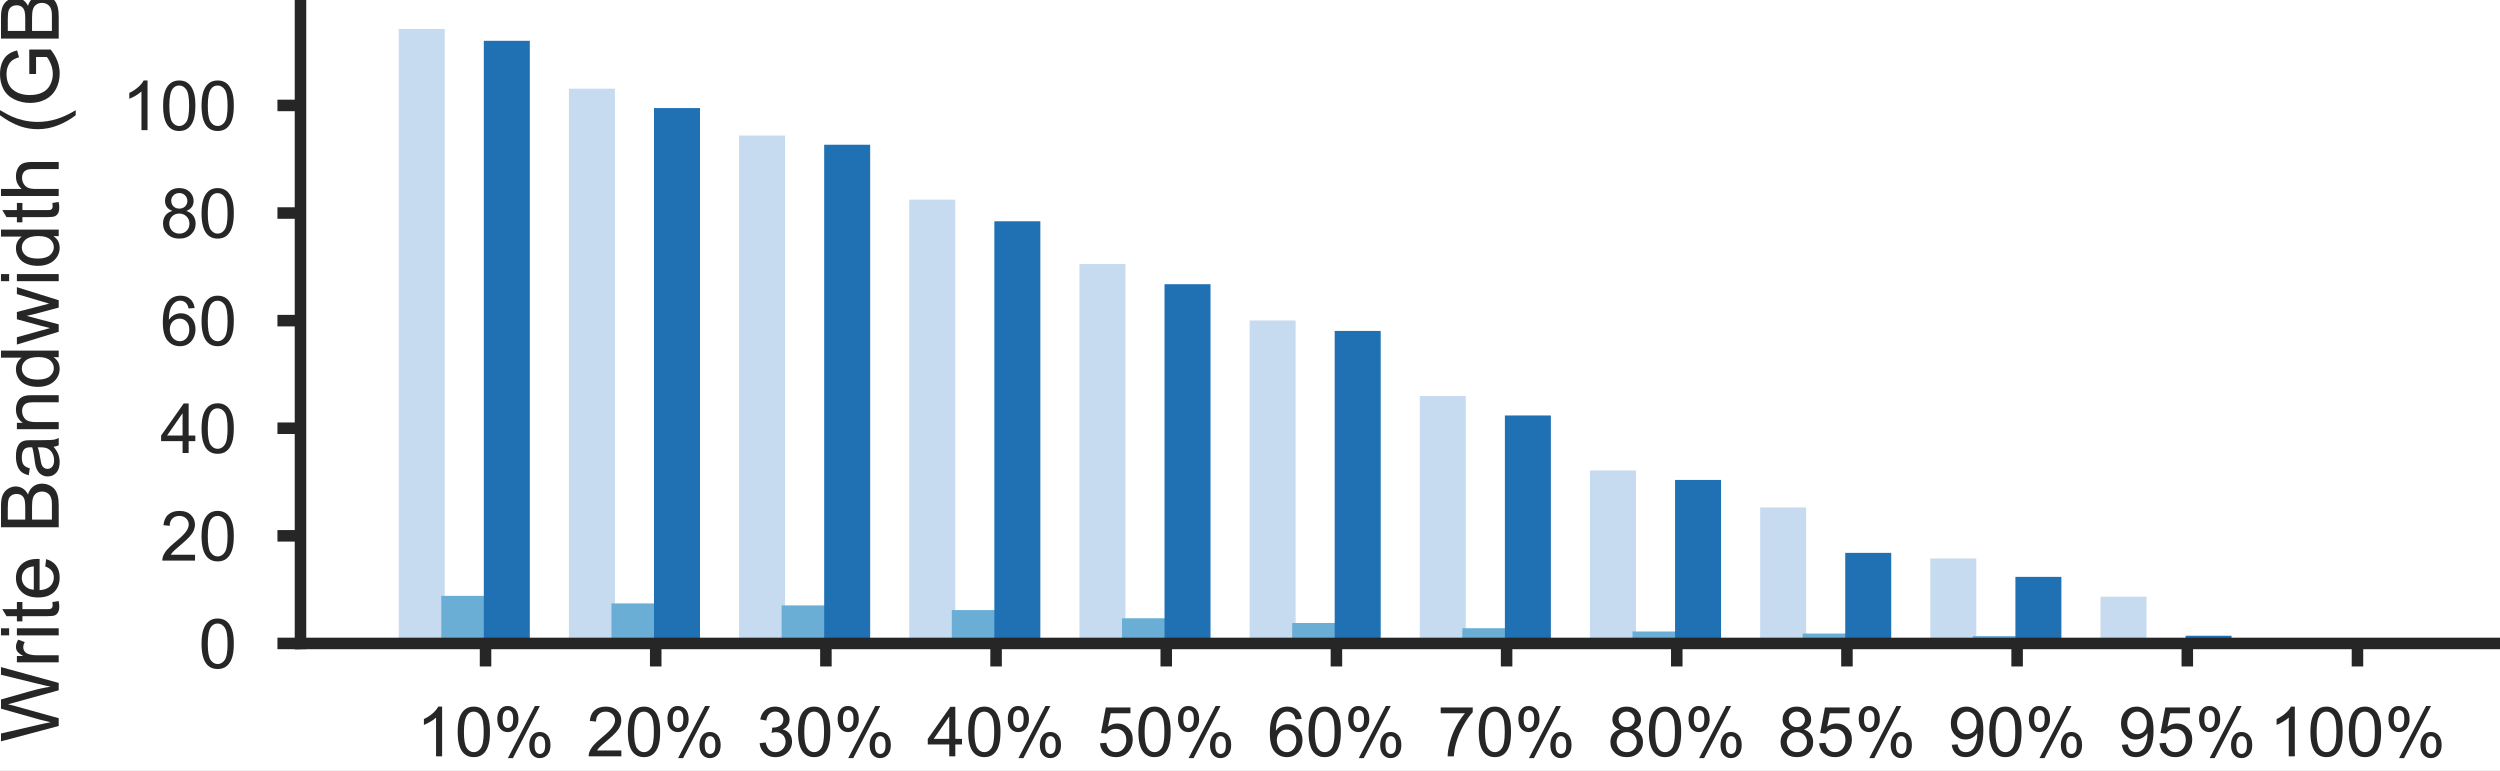
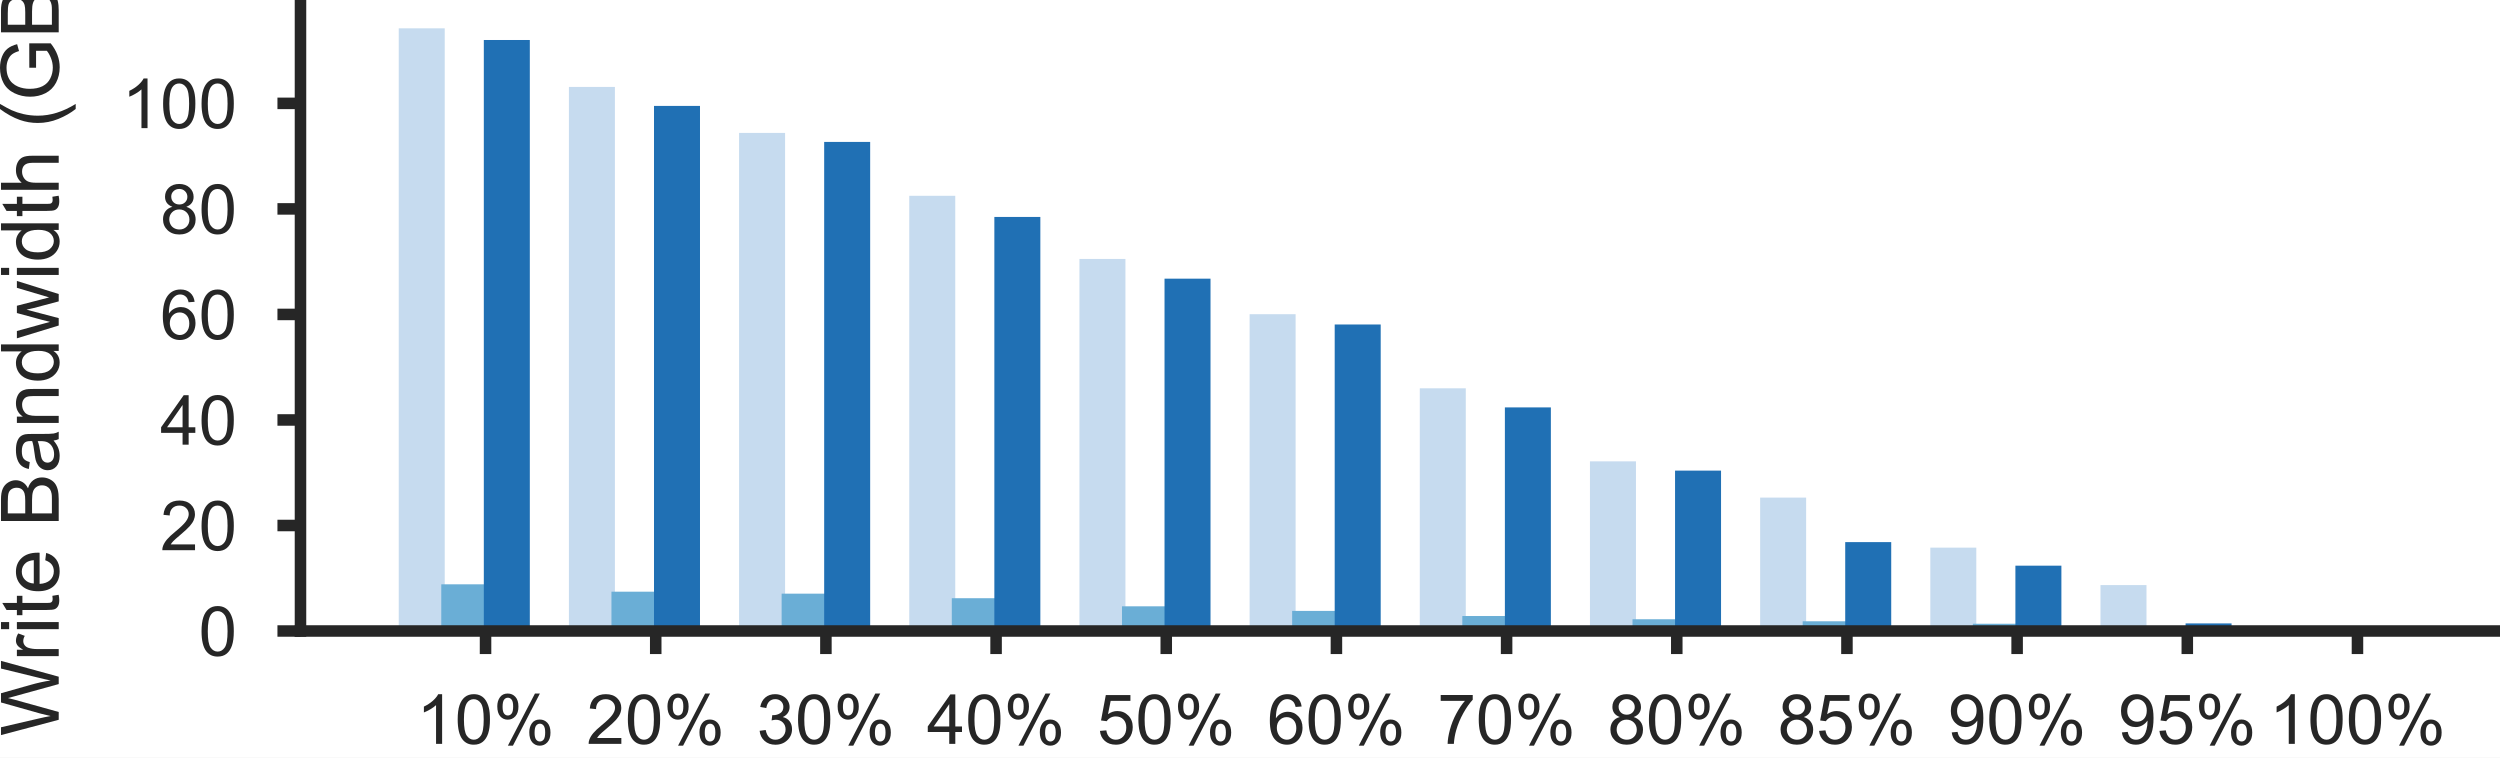
- <svg xmlns="http://www.w3.org/2000/svg" xmlns:xlink="http://www.w3.org/1999/xlink" width="216.973pt" height="66.831pt" viewBox="0 0 216.973 66.831" version="1.1">
+ <svg xmlns="http://www.w3.org/2000/svg" xmlns:xlink="http://www.w3.org/1999/xlink" width="216.973pt" height="65.751pt" viewBox="0 0 216.973 65.751" version="1.1">
  <defs>
    <style type="text/css">*{stroke-linejoin: round; stroke-linecap: butt}</style>
  </defs>
  <g id="figure_1">
    <g id="patch_1">
-       <path d="M 0 66.831  L 216.973 66.831  L 216.973 0  L 0 0  z " style="fill: #ffffff" />
+       <path d="M 0 65.751  L 216.973 65.751  L 216.973 0  L 0 0  z " style="fill: #ffffff" />
    </g>
    <g id="axes_1">
      <g id="patch_2">
-         <path d="M 26.079 55.844  L 216.973 55.844  L 216.973 -0  L 26.079 -0  z " style="fill: #ffffff" />
+         <path d="M 26.079 54.764  L 216.973 54.764  L 216.973 -0  L 26.079 -0  z " style="fill: #ffffff" />
      </g>
      <g id="matplotlib.axis_1">
        <g id="xtick_1">
          <g id="line2d_1">
            <defs>
-               <path id="md876dc2df8" d="M 0 0  L 0 2  " style="stroke: #262626" />
+               <path id="md9daa07f30" d="M 0 0  L 0 2  " style="stroke: #262626" />
            </defs>
            <g>
-               <use xlink:href="#md876dc2df8" x="42.14" y="55.844" style="fill: #262626; stroke: #262626" />
+               <use xlink:href="#md9daa07f30" x="42.14" y="54.764" style="fill: #262626; stroke: #262626" />
            </g>
          </g>
          <g id="text_1">
-             <g style="fill: #262626" transform="translate(36.13621 65.63869) scale(0.06 -0.06)">
+             <g style="fill: #262626" transform="translate(36.13621 64.55869) scale(0.06 -0.06)">
              <defs>
                <path id="ArialMT-31" d="M 2384 0  L 1822 0  L 1822 3584  Q 1619 3391 1289 3197  Q 959 3003 697 2906  L 697 3450  Q 1169 3672 1522 3987  Q 1875 4303 2022 4600  L 2384 4600  L 2384 0  z " transform="scale(0.015625)" />
                <path id="ArialMT-30" d="M 266 2259  Q 266 3072 433 3567  Q 600 4063 929 4331  Q 1259 4600 1759 4600  Q 2128 4600 2406 4451  Q 2684 4303 2865 4023  Q 3047 3744 3150 3342  Q 3253 2941 3253 2259  Q 3253 1453 3087 958  Q 2922 463 2592 192  Q 2263 -78 1759 -78  Q 1097 -78 719 397  Q 266 969 266 2259  z M 844 2259  Q 844 1131 1108 757  Q 1372 384 1759 384  Q 2147 384 2411 759  Q 2675 1134 2675 2259  Q 2675 3391 2411 3762  Q 2147 4134 1753 4134  Q 1366 4134 1134 3806  Q 844 3388 844 2259  z " transform="scale(0.015625)" />
                <path id="ArialMT-25" d="M 372 3481  Q 372 3972 619 4315  Q 866 4659 1334 4659  Q 1766 4659 2048 4351  Q 2331 4044 2331 3447  Q 2331 2866 2045 2552  Q 1759 2238 1341 2238  Q 925 2238 648 2547  Q 372 2856 372 3481  z M 1350 4272  Q 1141 4272 1002 4090  Q 863 3909 863 3425  Q 863 2984 1003 2804  Q 1144 2625 1350 2625  Q 1563 2625 1702 2806  Q 1841 2988 1841 3469  Q 1841 3913 1700 4092  Q 1559 4272 1350 4272  z M 1353 -169  L 3859 4659  L 4316 4659  L 1819 -169  L 1353 -169  z M 3334 1075  Q 3334 1569 3581 1911  Q 3828 2253 4300 2253  Q 4731 2253 5014 1945  Q 5297 1638 5297 1041  Q 5297 459 5011 145  Q 4725 -169 4303 -169  Q 3888 -169 3611 142  Q 3334 453 3334 1075  z M 4316 1866  Q 4103 1866 3964 1684  Q 3825 1503 3825 1019  Q 3825 581 3965 400  Q 4106 219 4313 219  Q 4528 219 4667 400  Q 4806 581 4806 1063  Q 4806 1506 4665 1686  Q 4525 1866 4316 1866  z " transform="scale(0.015625)" />
              </defs>
              <use xlink:href="#ArialMT-31" />
              <use xlink:href="#ArialMT-30" transform="translate(55.61523 0)" />
              <use xlink:href="#ArialMT-25" transform="translate(111.2305 0)" />
            </g>
          </g>
        </g>
        <g id="xtick_2">
          <g id="line2d_2">
            <g>
-               <use xlink:href="#md876dc2df8" x="56.91" y="55.844" style="fill: #262626; stroke: #262626" />
+               <use xlink:href="#md9daa07f30" x="56.91" y="54.764" style="fill: #262626; stroke: #262626" />
            </g>
          </g>
          <g id="text_2">
-             <g style="fill: #262626" transform="translate(50.90557 65.63869) scale(0.06 -0.06)">
+             <g style="fill: #262626" transform="translate(50.90557 64.55869) scale(0.06 -0.06)">
              <defs>
                <path id="ArialMT-32" d="M 3222 541  L 3222 0  L 194 0  Q 188 203 259 391  Q 375 700 629 1000  Q 884 1300 1366 1694  Q 2113 2306 2375 2664  Q 2638 3022 2638 3341  Q 2638 3675 2398 3904  Q 2159 4134 1775 4134  Q 1369 4134 1125 3890  Q 881 3647 878 3216  L 300 3275  Q 359 3922 746 4261  Q 1134 4600 1788 4600  Q 2447 4600 2831 4234  Q 3216 3869 3216 3328  Q 3216 3053 3103 2787  Q 2991 2522 2730 2228  Q 2469 1934 1863 1422  Q 1356 997 1212 845  Q 1069 694 975 541  L 3222 541  z " transform="scale(0.015625)" />
              </defs>
              <use xlink:href="#ArialMT-32" />
              <use xlink:href="#ArialMT-30" transform="translate(55.61523 0)" />
              <use xlink:href="#ArialMT-25" transform="translate(111.2305 0)" />
            </g>
          </g>
        </g>
        <g id="xtick_3">
          <g id="line2d_3">
            <g>
-               <use xlink:href="#md876dc2df8" x="71.679" y="55.844" style="fill: #262626; stroke: #262626" />
+               <use xlink:href="#md9daa07f30" x="71.679" y="54.764" style="fill: #262626; stroke: #262626" />
            </g>
          </g>
          <g id="text_3">
-             <g style="fill: #262626" transform="translate(65.67494 65.63869) scale(0.06 -0.06)">
+             <g style="fill: #262626" transform="translate(65.67494 64.55869) scale(0.06 -0.06)">
              <defs>
                <path id="ArialMT-33" d="M 269 1209  L 831 1284  Q 928 806 1161 595  Q 1394 384 1728 384  Q 2125 384 2398 659  Q 2672 934 2672 1341  Q 2672 1728 2419 1979  Q 2166 2231 1775 2231  Q 1616 2231 1378 2169  L 1441 2663  Q 1497 2656 1531 2656  Q 1891 2656 2178 2843  Q 2466 3031 2466 3422  Q 2466 3731 2256 3934  Q 2047 4138 1716 4138  Q 1388 4138 1169 3931  Q 950 3725 888 3313  L 325 3413  Q 428 3978 793 4289  Q 1159 4600 1703 4600  Q 2078 4600 2393 4439  Q 2709 4278 2876 4000  Q 3044 3722 3044 3409  Q 3044 3113 2884 2869  Q 2725 2625 2413 2481  Q 2819 2388 3044 2092  Q 3269 1797 3269 1353  Q 3269 753 2831 336  Q 2394 -81 1725 -81  Q 1122 -81 723 278  Q 325 638 269 1209  z " transform="scale(0.015625)" />
              </defs>
              <use xlink:href="#ArialMT-33" />
              <use xlink:href="#ArialMT-30" transform="translate(55.61523 0)" />
              <use xlink:href="#ArialMT-25" transform="translate(111.2305 0)" />
            </g>
          </g>
        </g>
        <g id="xtick_4">
          <g id="line2d_4">
            <g>
-               <use xlink:href="#md876dc2df8" x="86.449" y="55.844" style="fill: #262626; stroke: #262626" />
+               <use xlink:href="#md9daa07f30" x="86.449" y="54.764" style="fill: #262626; stroke: #262626" />
            </g>
          </g>
          <g id="text_4">
-             <g style="fill: #262626" transform="translate(80.4443 65.63869) scale(0.06 -0.06)">
+             <g style="fill: #262626" transform="translate(80.4443 64.55869) scale(0.06 -0.06)">
              <defs>
                <path id="ArialMT-34" d="M 2069 0  L 2069 1097  L 81 1097  L 81 1613  L 2172 4581  L 2631 4581  L 2631 1613  L 3250 1613  L 3250 1097  L 2631 1097  L 2631 0  L 2069 0  z M 2069 1613  L 2069 3678  L 634 1613  L 2069 1613  z " transform="scale(0.015625)" />
              </defs>
              <use xlink:href="#ArialMT-34" />
              <use xlink:href="#ArialMT-30" transform="translate(55.61523 0)" />
              <use xlink:href="#ArialMT-25" transform="translate(111.2305 0)" />
            </g>
          </g>
        </g>
        <g id="xtick_5">
          <g id="line2d_5">
            <g>
-               <use xlink:href="#md876dc2df8" x="101.218" y="55.844" style="fill: #262626; stroke: #262626" />
+               <use xlink:href="#md9daa07f30" x="101.218" y="54.764" style="fill: #262626; stroke: #262626" />
            </g>
          </g>
          <g id="text_5">
-             <g style="fill: #262626" transform="translate(95.21366 65.63869) scale(0.06 -0.06)">
+             <g style="fill: #262626" transform="translate(95.21366 64.55869) scale(0.06 -0.06)">
              <defs>
                <path id="ArialMT-35" d="M 266 1200  L 856 1250  Q 922 819 1161 601  Q 1400 384 1738 384  Q 2144 384 2425 690  Q 2706 997 2706 1503  Q 2706 1984 2436 2262  Q 2166 2541 1728 2541  Q 1456 2541 1237 2417  Q 1019 2294 894 2097  L 366 2166  L 809 4519  L 3088 4519  L 3088 3981  L 1259 3981  L 1013 2750  Q 1425 3038 1878 3038  Q 2478 3038 2890 2622  Q 3303 2206 3303 1553  Q 3303 931 2941 478  Q 2500 -78 1738 -78  Q 1113 -78 717 272  Q 322 622 266 1200  z " transform="scale(0.015625)" />
              </defs>
              <use xlink:href="#ArialMT-35" />
              <use xlink:href="#ArialMT-30" transform="translate(55.61523 0)" />
              <use xlink:href="#ArialMT-25" transform="translate(111.2305 0)" />
            </g>
          </g>
        </g>
        <g id="xtick_6">
          <g id="line2d_6">
            <g>
-               <use xlink:href="#md876dc2df8" x="115.987" y="55.844" style="fill: #262626; stroke: #262626" />
+               <use xlink:href="#md9daa07f30" x="115.987" y="54.764" style="fill: #262626; stroke: #262626" />
            </g>
          </g>
          <g id="text_6">
-             <g style="fill: #262626" transform="translate(109.983 65.63869) scale(0.06 -0.06)">
+             <g style="fill: #262626" transform="translate(109.983 64.55869) scale(0.06 -0.06)">
              <defs>
                <path id="ArialMT-36" d="M 3184 3459  L 2625 3416  Q 2550 3747 2413 3897  Q 2184 4138 1850 4138  Q 1581 4138 1378 3988  Q 1113 3794 959 3422  Q 806 3050 800 2363  Q 1003 2672 1297 2822  Q 1591 2972 1913 2972  Q 2475 2972 2870 2558  Q 3266 2144 3266 1488  Q 3266 1056 3080 686  Q 2894 316 2569 119  Q 2244 -78 1831 -78  Q 1128 -78 684 439  Q 241 956 241 2144  Q 241 3472 731 4075  Q 1159 4600 1884 4600  Q 2425 4600 2770 4297  Q 3116 3994 3184 3459  z M 888 1484  Q 888 1194 1011 928  Q 1134 663 1356 523  Q 1578 384 1822 384  Q 2178 384 2434 671  Q 2691 959 2691 1453  Q 2691 1928 2437 2201  Q 2184 2475 1800 2475  Q 1419 2475 1153 2201  Q 888 1928 888 1484  z " transform="scale(0.015625)" />
              </defs>
              <use xlink:href="#ArialMT-36" />
              <use xlink:href="#ArialMT-30" transform="translate(55.61523 0)" />
              <use xlink:href="#ArialMT-25" transform="translate(111.2305 0)" />
            </g>
          </g>
        </g>
        <g id="xtick_7">
          <g id="line2d_7">
            <g>
-               <use xlink:href="#md876dc2df8" x="130.757" y="55.844" style="fill: #262626; stroke: #262626" />
+               <use xlink:href="#md9daa07f30" x="130.757" y="54.764" style="fill: #262626; stroke: #262626" />
            </g>
          </g>
          <g id="text_7">
-             <g style="fill: #262626" transform="translate(124.7524 65.63869) scale(0.06 -0.06)">
+             <g style="fill: #262626" transform="translate(124.7524 64.55869) scale(0.06 -0.06)">
              <defs>
                <path id="ArialMT-37" d="M 303 3981  L 303 4522  L 3269 4522  L 3269 4084  Q 2831 3619 2401 2847  Q 1972 2075 1738 1259  Q 1569 684 1522 0  L 944 0  Q 953 541 1156 1306  Q 1359 2072 1739 2783  Q 2119 3494 2547 3981  L 303 3981  z " transform="scale(0.015625)" />
              </defs>
              <use xlink:href="#ArialMT-37" />
              <use xlink:href="#ArialMT-30" transform="translate(55.61523 0)" />
              <use xlink:href="#ArialMT-25" transform="translate(111.2305 0)" />
            </g>
          </g>
        </g>
        <g id="xtick_8">
          <g id="line2d_8">
            <g>
-               <use xlink:href="#md876dc2df8" x="145.526" y="55.844" style="fill: #262626; stroke: #262626" />
+               <use xlink:href="#md9daa07f30" x="145.526" y="54.764" style="fill: #262626; stroke: #262626" />
            </g>
          </g>
          <g id="text_8">
-             <g style="fill: #262626" transform="translate(139.5217 65.63869) scale(0.06 -0.06)">
+             <g style="fill: #262626" transform="translate(139.5217 64.55869) scale(0.06 -0.06)">
              <defs>
                <path id="ArialMT-38" d="M 1131 2484  Q 781 2613 612 2850  Q 444 3088 444 3419  Q 444 3919 803 4259  Q 1163 4600 1759 4600  Q 2359 4600 2725 4251  Q 3091 3903 3091 3403  Q 3091 3084 2923 2848  Q 2756 2613 2416 2484  Q 2838 2347 3058 2040  Q 3278 1734 3278 1309  Q 3278 722 2862 322  Q 2447 -78 1769 -78  Q 1091 -78 675 323  Q 259 725 259 1325  Q 259 1772 486 2073  Q 713 2375 1131 2484  z M 1019 3438  Q 1019 3113 1228 2906  Q 1438 2700 1772 2700  Q 2097 2700 2305 2904  Q 2513 3109 2513 3406  Q 2513 3716 2298 3927  Q 2084 4138 1766 4138  Q 1444 4138 1231 3931  Q 1019 3725 1019 3438  z M 838 1322  Q 838 1081 952 856  Q 1066 631 1291 507  Q 1516 384 1775 384  Q 2178 384 2440 643  Q 2703 903 2703 1303  Q 2703 1709 2433 1975  Q 2163 2241 1756 2241  Q 1359 2241 1098 1978  Q 838 1716 838 1322  z " transform="scale(0.015625)" />
              </defs>
              <use xlink:href="#ArialMT-38" />
              <use xlink:href="#ArialMT-30" transform="translate(55.61523 0)" />
              <use xlink:href="#ArialMT-25" transform="translate(111.2305 0)" />
            </g>
          </g>
        </g>
        <g id="xtick_9">
          <g id="line2d_9">
            <g>
-               <use xlink:href="#md876dc2df8" x="160.295" y="55.844" style="fill: #262626; stroke: #262626" />
+               <use xlink:href="#md9daa07f30" x="160.295" y="54.764" style="fill: #262626; stroke: #262626" />
            </g>
          </g>
          <g id="text_9">
-             <g style="fill: #262626" transform="translate(154.2911 65.63869) scale(0.06 -0.06)">
+             <g style="fill: #262626" transform="translate(154.2911 64.55869) scale(0.06 -0.06)">
              <use xlink:href="#ArialMT-38" />
              <use xlink:href="#ArialMT-35" transform="translate(55.61523 0)" />
              <use xlink:href="#ArialMT-25" transform="translate(111.2305 0)" />
            </g>
          </g>
        </g>
        <g id="xtick_10">
          <g id="line2d_10">
            <g>
-               <use xlink:href="#md876dc2df8" x="175.065" y="55.844" style="fill: #262626; stroke: #262626" />
+               <use xlink:href="#md9daa07f30" x="175.065" y="54.764" style="fill: #262626; stroke: #262626" />
            </g>
          </g>
          <g id="text_10">
-             <g style="fill: #262626" transform="translate(169.0605 65.63869) scale(0.06 -0.06)">
+             <g style="fill: #262626" transform="translate(169.0605 64.55869) scale(0.06 -0.06)">
              <defs>
                <path id="ArialMT-39" d="M 350 1059  L 891 1109  Q 959 728 1153 556  Q 1347 384 1650 384  Q 1909 384 2104 503  Q 2300 622 2425 820  Q 2550 1019 2634 1356  Q 2719 1694 2719 2044  Q 2719 2081 2716 2156  Q 2547 1888 2255 1720  Q 1963 1553 1622 1553  Q 1053 1553 659 1965  Q 266 2378 266 3053  Q 266 3750 677 4175  Q 1088 4600 1706 4600  Q 2153 4600 2523 4359  Q 2894 4119 3086 3673  Q 3278 3228 3278 2384  Q 3278 1506 3087 986  Q 2897 466 2520 194  Q 2144 -78 1638 -78  Q 1100 -78 759 220  Q 419 519 350 1059  z M 2653 3081  Q 2653 3566 2395 3850  Q 2138 4134 1775 4134  Q 1400 4134 1122 3828  Q 844 3522 844 3034  Q 844 2597 1108 2323  Q 1372 2050 1759 2050  Q 2150 2050 2401 2323  Q 2653 2597 2653 3081  z " transform="scale(0.015625)" />
              </defs>
              <use xlink:href="#ArialMT-39" />
              <use xlink:href="#ArialMT-30" transform="translate(55.61523 0)" />
              <use xlink:href="#ArialMT-25" transform="translate(111.2305 0)" />
            </g>
          </g>
        </g>
        <g id="xtick_11">
          <g id="line2d_11">
            <g>
-               <use xlink:href="#md876dc2df8" x="189.834" y="55.844" style="fill: #262626; stroke: #262626" />
+               <use xlink:href="#md9daa07f30" x="189.834" y="54.764" style="fill: #262626; stroke: #262626" />
            </g>
          </g>
          <g id="text_11">
-             <g style="fill: #262626" transform="translate(183.8298 65.63869) scale(0.06 -0.06)">
+             <g style="fill: #262626" transform="translate(183.8298 64.55869) scale(0.06 -0.06)">
              <use xlink:href="#ArialMT-39" />
              <use xlink:href="#ArialMT-35" transform="translate(55.61523 0)" />
              <use xlink:href="#ArialMT-25" transform="translate(111.2305 0)" />
            </g>
          </g>
        </g>
        <g id="xtick_12">
          <g id="line2d_12">
            <g>
-               <use xlink:href="#md876dc2df8" x="204.603" y="55.844" style="fill: #262626; stroke: #262626" />
+               <use xlink:href="#md9daa07f30" x="204.603" y="54.764" style="fill: #262626; stroke: #262626" />
            </g>
          </g>
          <g id="text_12">
-             <g style="fill: #262626" transform="translate(196.9309 65.63869) scale(0.06 -0.06)">
+             <g style="fill: #262626" transform="translate(196.9309 64.55869) scale(0.06 -0.06)">
              <use xlink:href="#ArialMT-31" />
              <use xlink:href="#ArialMT-30" transform="translate(55.61523 0)" />
              <use xlink:href="#ArialMT-30" transform="translate(111.2305 0)" />
              <use xlink:href="#ArialMT-25" transform="translate(166.8457 0)" />
            </g>
          </g>
        </g>
      </g>
      <g id="matplotlib.axis_2">
        <g id="ytick_1">
          <g id="line2d_13">
            <defs>
-               <path id="m8261971e1d" d="M 0 0  L -2 0  " style="stroke: #262626" />
+               <path id="mdb4e400b19" d="M 0 0  L -2 0  " style="stroke: #262626" />
            </defs>
            <g>
-               <use xlink:href="#m8261971e1d" x="26.079" y="55.844" style="fill: #262626; stroke: #262626" />
+               <use xlink:href="#mdb4e400b19" x="26.079" y="54.764" style="fill: #262626; stroke: #262626" />
            </g>
          </g>
          <g id="text_13">
-             <g style="fill: #262626" transform="translate(17.24219 57.99134) scale(0.06 -0.06)">
+             <g style="fill: #262626" transform="translate(17.24219 56.91134) scale(0.06 -0.06)">
              <use xlink:href="#ArialMT-30" />
            </g>
          </g>
        </g>
        <g id="ytick_2">
          <g id="line2d_14">
            <g>
-               <use xlink:href="#m8261971e1d" x="26.079" y="46.505" style="fill: #262626; stroke: #262626" />
+               <use xlink:href="#mdb4e400b19" x="26.079" y="45.606" style="fill: #262626; stroke: #262626" />
            </g>
          </g>
          <g id="text_14">
-             <g style="fill: #262626" transform="translate(13.90563 48.65237) scale(0.06 -0.06)">
+             <g style="fill: #262626" transform="translate(13.90563 47.75298) scale(0.06 -0.06)">
              <use xlink:href="#ArialMT-32" />
              <use xlink:href="#ArialMT-30" transform="translate(55.61523 0)" />
            </g>
          </g>
        </g>
        <g id="ytick_3">
          <g id="line2d_15">
            <g>
-               <use xlink:href="#m8261971e1d" x="26.079" y="37.166" style="fill: #262626; stroke: #262626" />
+               <use xlink:href="#mdb4e400b19" x="26.079" y="36.447" style="fill: #262626; stroke: #262626" />
            </g>
          </g>
          <g id="text_15">
-             <g style="fill: #262626" transform="translate(13.90563 39.31339) scale(0.06 -0.06)">
+             <g style="fill: #262626" transform="translate(13.90563 38.59462) scale(0.06 -0.06)">
              <use xlink:href="#ArialMT-34" />
              <use xlink:href="#ArialMT-30" transform="translate(55.61523 0)" />
            </g>
          </g>
        </g>
        <g id="ytick_4">
          <g id="line2d_16">
            <g>
-               <use xlink:href="#m8261971e1d" x="26.079" y="27.827" style="fill: #262626; stroke: #262626" />
+               <use xlink:href="#mdb4e400b19" x="26.079" y="27.289" style="fill: #262626; stroke: #262626" />
            </g>
          </g>
          <g id="text_16">
-             <g style="fill: #262626" transform="translate(13.90563 29.97442) scale(0.06 -0.06)">
+             <g style="fill: #262626" transform="translate(13.90563 29.43626) scale(0.06 -0.06)">
              <use xlink:href="#ArialMT-36" />
              <use xlink:href="#ArialMT-30" transform="translate(55.61523 0)" />
            </g>
          </g>
        </g>
        <g id="ytick_5">
          <g id="line2d_17">
            <g>
-               <use xlink:href="#m8261971e1d" x="26.079" y="18.488" style="fill: #262626; stroke: #262626" />
+               <use xlink:href="#mdb4e400b19" x="26.079" y="18.131" style="fill: #262626; stroke: #262626" />
            </g>
          </g>
          <g id="text_17">
-             <g style="fill: #262626" transform="translate(13.90563 20.63545) scale(0.06 -0.06)">
+             <g style="fill: #262626" transform="translate(13.90563 20.27789) scale(0.06 -0.06)">
              <use xlink:href="#ArialMT-38" />
              <use xlink:href="#ArialMT-30" transform="translate(55.61523 0)" />
            </g>
          </g>
        </g>
        <g id="ytick_6">
          <g id="line2d_18">
            <g>
-               <use xlink:href="#m8261971e1d" x="26.079" y="9.149" style="fill: #262626; stroke: #262626" />
+               <use xlink:href="#mdb4e400b19" x="26.079" y="8.972" style="fill: #262626; stroke: #262626" />
            </g>
          </g>
          <g id="text_18">
-             <g style="fill: #262626" transform="translate(10.56906 11.29647) scale(0.06 -0.06)">
+             <g style="fill: #262626" transform="translate(10.56906 11.11953) scale(0.06 -0.06)">
              <use xlink:href="#ArialMT-31" />
              <use xlink:href="#ArialMT-30" transform="translate(55.61523 0)" />
              <use xlink:href="#ArialMT-30" transform="translate(111.2305 0)" />
            </g>
          </g>
        </g>
        <g id="text_19">
-           <g style="fill: #262626" transform="translate(5.095781 64.42481) rotate(-90) scale(0.07 -0.07)">
+           <g style="fill: #262626" transform="translate(5.095781 63.88481) rotate(-90) scale(0.07 -0.07)">
            <defs>
              <path id="ArialMT-57" d="M 1294 0  L 78 4581  L 700 4581  L 1397 1578  Q 1509 1106 1591 641  Q 1766 1375 1797 1488  L 2669 4581  L 3400 4581  L 4056 2263  Q 4303 1400 4413 641  Q 4500 1075 4641 1638  L 5359 4581  L 5969 4581  L 4713 0  L 4128 0  L 3163 3491  Q 3041 3928 3019 4028  Q 2947 3713 2884 3491  L 1913 0  L 1294 0  z " transform="scale(0.015625)" />
              <path id="ArialMT-72" d="M 416 0  L 416 3319  L 922 3319  L 922 2816  Q 1116 3169 1280 3281  Q 1444 3394 1641 3394  Q 1925 3394 2219 3213  L 2025 2691  Q 1819 2813 1613 2813  Q 1428 2813 1281 2702  Q 1134 2591 1072 2394  Q 978 2094 978 1738  L 978 0  L 416 0  z " transform="scale(0.015625)" />
              <path id="ArialMT-69" d="M 425 3934  L 425 4581  L 988 4581  L 988 3934  L 425 3934  z M 425 0  L 425 3319  L 988 3319  L 988 0  L 425 0  z " transform="scale(0.015625)" />
              <path id="ArialMT-74" d="M 1650 503  L 1731 6  Q 1494 -44 1306 -44  Q 1000 -44 831 53  Q 663 150 594 308  Q 525 466 525 972  L 525 2881  L 113 2881  L 113 3319  L 525 3319  L 525 4141  L 1084 4478  L 1084 3319  L 1650 3319  L 1650 2881  L 1084 2881  L 1084 941  Q 1084 700 1114 631  Q 1144 563 1211 522  Q 1278 481 1403 481  Q 1497 481 1650 503  z " transform="scale(0.015625)" />
              <path id="ArialMT-65" d="M 2694 1069  L 3275 997  Q 3138 488 2766 206  Q 2394 -75 1816 -75  Q 1088 -75 661 373  Q 234 822 234 1631  Q 234 2469 665 2931  Q 1097 3394 1784 3394  Q 2450 3394 2872 2941  Q 3294 2488 3294 1666  Q 3294 1616 3291 1516  L 816 1516  Q 847 969 1125 678  Q 1403 388 1819 388  Q 2128 388 2347 550  Q 2566 713 2694 1069  z M 847 1978  L 2700 1978  Q 2663 2397 2488 2606  Q 2219 2931 1791 2931  Q 1403 2931 1139 2672  Q 875 2413 847 1978  z " transform="scale(0.015625)" />
              <path id="ArialMT-20" transform="scale(0.015625)" />
              <path id="ArialMT-42" d="M 469 0  L 469 4581  L 2188 4581  Q 2713 4581 3030 4442  Q 3347 4303 3526 4014  Q 3706 3725 3706 3409  Q 3706 3116 3547 2856  Q 3388 2597 3066 2438  Q 3481 2316 3704 2022  Q 3928 1728 3928 1328  Q 3928 1006 3792 729  Q 3656 453 3456 303  Q 3256 153 2954 76  Q 2653 0 2216 0  L 469 0  z M 1075 2656  L 2066 2656  Q 2469 2656 2644 2709  Q 2875 2778 2992 2937  Q 3109 3097 3109 3338  Q 3109 3566 3000 3739  Q 2891 3913 2687 3977  Q 2484 4041 1991 4041  L 1075 4041  L 1075 2656  z M 1075 541  L 2216 541  Q 2509 541 2628 563  Q 2838 600 2978 687  Q 3119 775 3209 942  Q 3300 1109 3300 1328  Q 3300 1584 3169 1773  Q 3038 1963 2805 2039  Q 2572 2116 2134 2116  L 1075 2116  L 1075 541  z " transform="scale(0.015625)" />
              <path id="ArialMT-61" d="M 2588 409  Q 2275 144 1986 34  Q 1697 -75 1366 -75  Q 819 -75 525 192  Q 231 459 231 875  Q 231 1119 342 1320  Q 453 1522 633 1644  Q 813 1766 1038 1828  Q 1203 1872 1538 1913  Q 2219 1994 2541 2106  Q 2544 2222 2544 2253  Q 2544 2597 2384 2738  Q 2169 2928 1744 2928  Q 1347 2928 1158 2789  Q 969 2650 878 2297  L 328 2372  Q 403 2725 575 2942  Q 747 3159 1072 3276  Q 1397 3394 1825 3394  Q 2250 3394 2515 3294  Q 2781 3194 2906 3042  Q 3031 2891 3081 2659  Q 3109 2516 3109 2141  L 3109 1391  Q 3109 606 3145 398  Q 3181 191 3288 0  L 2700 0  Q 2613 175 2588 409  z M 2541 1666  Q 2234 1541 1622 1453  Q 1275 1403 1131 1340  Q 988 1278 909 1158  Q 831 1038 831 891  Q 831 666 1001 516  Q 1172 366 1500 366  Q 1825 366 2078 508  Q 2331 650 2450 897  Q 2541 1088 2541 1459  L 2541 1666  z " transform="scale(0.015625)" />
              <path id="ArialMT-6e" d="M 422 0  L 422 3319  L 928 3319  L 928 2847  Q 1294 3394 1984 3394  Q 2284 3394 2536 3286  Q 2788 3178 2913 3003  Q 3038 2828 3088 2588  Q 3119 2431 3119 2041  L 3119 0  L 2556 0  L 2556 2019  Q 2556 2363 2490 2533  Q 2425 2703 2258 2804  Q 2091 2906 1866 2906  Q 1506 2906 1245 2678  Q 984 2450 984 1813  L 984 0  L 422 0  z " transform="scale(0.015625)" />
              <path id="ArialMT-64" d="M 2575 0  L 2575 419  Q 2259 -75 1647 -75  Q 1250 -75 917 144  Q 584 363 401 755  Q 219 1147 219 1656  Q 219 2153 384 2558  Q 550 2963 881 3178  Q 1213 3394 1622 3394  Q 1922 3394 2156 3267  Q 2391 3141 2538 2938  L 2538 4581  L 3097 4581  L 3097 0  L 2575 0  z M 797 1656  Q 797 1019 1065 703  Q 1334 388 1700 388  Q 2069 388 2326 689  Q 2584 991 2584 1609  Q 2584 2291 2321 2609  Q 2059 2928 1675 2928  Q 1300 2928 1048 2622  Q 797 2316 797 1656  z " transform="scale(0.015625)" />
              <path id="ArialMT-77" d="M 1034 0  L 19 3319  L 600 3319  L 1128 1403  L 1325 691  Q 1338 744 1497 1375  L 2025 3319  L 2603 3319  L 3100 1394  L 3266 759  L 3456 1400  L 4025 3319  L 4572 3319  L 3534 0  L 2950 0  L 2422 1988  L 2294 2553  L 1622 0  L 1034 0  z " transform="scale(0.015625)" />
              <path id="ArialMT-68" d="M 422 0  L 422 4581  L 984 4581  L 984 2938  Q 1378 3394 1978 3394  Q 2347 3394 2619 3248  Q 2891 3103 3008 2847  Q 3125 2591 3125 2103  L 3125 0  L 2563 0  L 2563 2103  Q 2563 2525 2380 2717  Q 2197 2909 1863 2909  Q 1613 2909 1392 2779  Q 1172 2650 1078 2428  Q 984 2206 984 1816  L 984 0  L 422 0  z " transform="scale(0.015625)" />
              <path id="ArialMT-28" d="M 1497 -1347  Q 1031 -759 709 28  Q 388 816 388 1659  Q 388 2403 628 3084  Q 909 3875 1497 4659  L 1900 4659  Q 1522 4009 1400 3731  Q 1209 3300 1100 2831  Q 966 2247 966 1656  Q 966 153 1900 -1347  L 1497 -1347  z " transform="scale(0.015625)" />
              <path id="ArialMT-47" d="M 2638 1797  L 2638 2334  L 4578 2338  L 4578 638  Q 4131 281 3656 101  Q 3181 -78 2681 -78  Q 2006 -78 1454 211  Q 903 500 622 1047  Q 341 1594 341 2269  Q 341 2938 620 3517  Q 900 4097 1425 4378  Q 1950 4659 2634 4659  Q 3131 4659 3532 4498  Q 3934 4338 4162 4050  Q 4391 3763 4509 3300  L 3963 3150  Q 3859 3500 3706 3700  Q 3553 3900 3268 4020  Q 2984 4141 2638 4141  Q 2222 4141 1919 4014  Q 1616 3888 1430 3681  Q 1244 3475 1141 3228  Q 966 2803 966 2306  Q 966 1694 1177 1281  Q 1388 869 1791 669  Q 2194 469 2647 469  Q 3041 469 3416 620  Q 3791 772 3984 944  L 3984 1797  L 2638 1797  z " transform="scale(0.015625)" />
              <path id="ArialMT-2f" d="M 0 -78  L 1328 4659  L 1778 4659  L 453 -78  L 0 -78  z " transform="scale(0.015625)" />
              <path id="ArialMT-73" d="M 197 991  L 753 1078  Q 800 744 1014 566  Q 1228 388 1613 388  Q 2000 388 2187 545  Q 2375 703 2375 916  Q 2375 1106 2209 1216  Q 2094 1291 1634 1406  Q 1016 1563 777 1677  Q 538 1791 414 1992  Q 291 2194 291 2438  Q 291 2659 392 2848  Q 494 3038 669 3163  Q 800 3259 1026 3326  Q 1253 3394 1513 3394  Q 1903 3394 2198 3281  Q 2494 3169 2634 2976  Q 2775 2784 2828 2463  L 2278 2388  Q 2241 2644 2061 2787  Q 1881 2931 1553 2931  Q 1166 2931 1000 2803  Q 834 2675 834 2503  Q 834 2394 903 2306  Q 972 2216 1119 2156  Q 1203 2125 1616 2013  Q 2213 1853 2448 1751  Q 2684 1650 2818 1456  Q 2953 1263 2953 975  Q 2953 694 2789 445  Q 2625 197 2315 61  Q 2006 -75 1616 -75  Q 969 -75 630 194  Q 291 463 197 991  z " transform="scale(0.015625)" />
              <path id="ArialMT-29" d="M 791 -1347  L 388 -1347  Q 1322 153 1322 1656  Q 1322 2244 1188 2822  Q 1081 3291 891 3722  Q 769 4003 388 4659  L 791 4659  Q 1378 3875 1659 3084  Q 1900 2403 1900 1659  Q 1900 816 1576 28  Q 1253 -759 791 -1347  z " transform="scale(0.015625)" />
            </defs>
            <use xlink:href="#ArialMT-57" />
            <use xlink:href="#ArialMT-72" transform="translate(92.63477 0)" />
            <use xlink:href="#ArialMT-69" transform="translate(125.9355 0)" />
            <use xlink:href="#ArialMT-74" transform="translate(148.1523 0)" />
            <use xlink:href="#ArialMT-65" transform="translate(175.9355 0)" />
            <use xlink:href="#ArialMT-20" transform="translate(231.5508 0)" />
            <use xlink:href="#ArialMT-42" transform="translate(259.334 0)" />
            <use xlink:href="#ArialMT-61" transform="translate(326.0332 0)" />
            <use xlink:href="#ArialMT-6e" transform="translate(381.6484 0)" />
            <use xlink:href="#ArialMT-64" transform="translate(437.2637 0)" />
            <use xlink:href="#ArialMT-77" transform="translate(492.8789 0)" />
            <use xlink:href="#ArialMT-69" transform="translate(565.0957 0)" />
            <use xlink:href="#ArialMT-64" transform="translate(587.3125 0)" />
            <use xlink:href="#ArialMT-74" transform="translate(642.9277 0)" />
            <use xlink:href="#ArialMT-68" transform="translate(670.7109 0)" />
            <use xlink:href="#ArialMT-20" transform="translate(726.3262 0)" />
            <use xlink:href="#ArialMT-28" transform="translate(754.1094 0)" />
            <use xlink:href="#ArialMT-47" transform="translate(787.4102 0)" />
            <use xlink:href="#ArialMT-42" transform="translate(865.1934 0)" />
            <use xlink:href="#ArialMT-2f" transform="translate(931.8926 0)" />
            <use xlink:href="#ArialMT-73" transform="translate(959.6758 0)" />
            <use xlink:href="#ArialMT-29" transform="translate(1009.676 0)" />
          </g>
        </g>
      </g>
      <g id="patch_3">
-         <path d="M 34.756 55.844  L 38.448 55.844  L 38.448 2.659  L 34.756 2.659  z " clip-path="url(#p666d46971e)" style="fill: #c6dbef; stroke: #c6dbef; stroke-width: 0.3; stroke-linejoin: miter" />
+         <path d="M 34.756 54.764  L 38.448 54.764  L 38.448 2.608  L 34.756 2.608  z " clip-path="url(#p6724bfad65)" style="fill: #c6dbef; stroke: #c6dbef; stroke-width: 0.3; stroke-linejoin: miter" />
      </g>
      <g id="patch_4">
-         <path d="M 49.525 55.844  L 53.217 55.844  L 53.217 7.845  L 49.525 7.845  z " clip-path="url(#p666d46971e)" style="fill: #c6dbef; stroke: #c6dbef; stroke-width: 0.3; stroke-linejoin: miter" />
+         <path d="M 49.525 54.764  L 53.217 54.764  L 53.217 7.694  L 49.525 7.694  z " clip-path="url(#p6724bfad65)" style="fill: #c6dbef; stroke: #c6dbef; stroke-width: 0.3; stroke-linejoin: miter" />
      </g>
      <g id="patch_5">
-         <path d="M 64.294 55.844  L 67.987 55.844  L 67.987 11.915  L 64.294 11.915  z " clip-path="url(#p666d46971e)" style="fill: #c6dbef; stroke: #c6dbef; stroke-width: 0.3; stroke-linejoin: miter" />
+         <path d="M 64.294 54.764  L 67.987 54.764  L 67.987 11.685  L 64.294 11.685  z " clip-path="url(#p6724bfad65)" style="fill: #c6dbef; stroke: #c6dbef; stroke-width: 0.3; stroke-linejoin: miter" />
      </g>
      <g id="patch_6">
-         <path d="M 79.064 55.844  L 82.756 55.844  L 82.756 17.481  L 79.064 17.481  z " clip-path="url(#p666d46971e)" style="fill: #c6dbef; stroke: #c6dbef; stroke-width: 0.3; stroke-linejoin: miter" />
+         <path d="M 79.064 54.764  L 82.756 54.764  L 82.756 17.143  L 79.064 17.143  z " clip-path="url(#p6724bfad65)" style="fill: #c6dbef; stroke: #c6dbef; stroke-width: 0.3; stroke-linejoin: miter" />
      </g>
      <g id="patch_7">
-         <path d="M 93.833 55.844  L 97.526 55.844  L 97.526 23.07  L 93.833 23.07  z " clip-path="url(#p666d46971e)" style="fill: #c6dbef; stroke: #c6dbef; stroke-width: 0.3; stroke-linejoin: miter" />
+         <path d="M 93.833 54.764  L 97.526 54.764  L 97.526 22.624  L 93.833 22.624  z " clip-path="url(#p6724bfad65)" style="fill: #c6dbef; stroke: #c6dbef; stroke-width: 0.3; stroke-linejoin: miter" />
      </g>
      <g id="patch_8">
-         <path d="M 108.603 55.844  L 112.295 55.844  L 112.295 27.96  L 108.603 27.96  z " clip-path="url(#p666d46971e)" style="fill: #c6dbef; stroke: #c6dbef; stroke-width: 0.3; stroke-linejoin: miter" />
+         <path d="M 108.603 54.764  L 112.295 54.764  L 112.295 27.419  L 108.603 27.419  z " clip-path="url(#p6724bfad65)" style="fill: #c6dbef; stroke: #c6dbef; stroke-width: 0.3; stroke-linejoin: miter" />
      </g>
      <g id="patch_9">
-         <path d="M 123.372 55.844  L 127.064 55.844  L 127.064 34.517  L 123.372 34.517  z " clip-path="url(#p666d46971e)" style="fill: #c6dbef; stroke: #c6dbef; stroke-width: 0.3; stroke-linejoin: miter" />
+         <path d="M 123.372 54.764  L 127.064 54.764  L 127.064 33.85  L 123.372 33.85  z " clip-path="url(#p6724bfad65)" style="fill: #c6dbef; stroke: #c6dbef; stroke-width: 0.3; stroke-linejoin: miter" />
      </g>
      <g id="patch_10">
-         <path d="M 138.141 55.844  L 141.834 55.844  L 141.834 40.982  L 138.141 40.982  z " clip-path="url(#p666d46971e)" style="fill: #c6dbef; stroke: #c6dbef; stroke-width: 0.3; stroke-linejoin: miter" />
+         <path d="M 138.141 54.764  L 141.834 54.764  L 141.834 40.19  L 138.141 40.19  z " clip-path="url(#p6724bfad65)" style="fill: #c6dbef; stroke: #c6dbef; stroke-width: 0.3; stroke-linejoin: miter" />
      </g>
      <g id="patch_11">
-         <path d="M 152.911 55.844  L 156.603 55.844  L 156.603 44.191  L 152.911 44.191  z " clip-path="url(#p666d46971e)" style="fill: #c6dbef; stroke: #c6dbef; stroke-width: 0.3; stroke-linejoin: miter" />
+         <path d="M 152.911 54.764  L 156.603 54.764  L 156.603 43.336  L 152.911 43.336  z " clip-path="url(#p6724bfad65)" style="fill: #c6dbef; stroke: #c6dbef; stroke-width: 0.3; stroke-linejoin: miter" />
      </g>
      <g id="patch_12">
-         <path d="M 167.68 55.844  L 171.372 55.844  L 171.372 48.618  L 167.68 48.618  z " clip-path="url(#p666d46971e)" style="fill: #c6dbef; stroke: #c6dbef; stroke-width: 0.3; stroke-linejoin: miter" />
+         <path d="M 167.68 54.764  L 171.372 54.764  L 171.372 47.678  L 167.68 47.678  z " clip-path="url(#p6724bfad65)" style="fill: #c6dbef; stroke: #c6dbef; stroke-width: 0.3; stroke-linejoin: miter" />
      </g>
      <g id="patch_13">
-         <path d="M 182.449 55.844  L 186.142 55.844  L 186.142 51.932  L 182.449 51.932  z " clip-path="url(#p666d46971e)" style="fill: #c6dbef; stroke: #c6dbef; stroke-width: 0.3; stroke-linejoin: miter" />
+         <path d="M 182.449 54.764  L 186.142 54.764  L 186.142 50.928  L 182.449 50.928  z " clip-path="url(#p6724bfad65)" style="fill: #c6dbef; stroke: #c6dbef; stroke-width: 0.3; stroke-linejoin: miter" />
      </g>
      <g id="patch_14">
-         <path d="M 197.219 55.844  L 200.911 55.844  L 200.911 55.844  L 197.219 55.844  z " clip-path="url(#p666d46971e)" style="fill: #c6dbef; stroke: #c6dbef; stroke-width: 0.3; stroke-linejoin: miter" />
+         <path d="M 197.219 54.764  L 200.911 54.764  L 200.911 54.764  L 197.219 54.764  z " clip-path="url(#p6724bfad65)" style="fill: #c6dbef; stroke: #c6dbef; stroke-width: 0.3; stroke-linejoin: miter" />
      </g>
      <g id="patch_15">
-         <path d="M 38.448 55.844  L 42.14 55.844  L 42.14 51.865  L 38.448 51.865  z " clip-path="url(#p666d46971e)" style="fill: #6aaed6; stroke: #6aaed6; stroke-width: 0.3; stroke-linejoin: miter" />
+         <path d="M 38.448 54.764  L 42.14 54.764  L 42.14 50.862  L 38.448 50.862  z " clip-path="url(#p6724bfad65)" style="fill: #6aaed6; stroke: #6aaed6; stroke-width: 0.3; stroke-linejoin: miter" />
      </g>
      <g id="patch_16">
-         <path d="M 53.217 55.844  L 56.91 55.844  L 56.91 52.518  L 53.217 52.518  z " clip-path="url(#p666d46971e)" style="fill: #6aaed6; stroke: #6aaed6; stroke-width: 0.3; stroke-linejoin: miter" />
+         <path d="M 53.217 54.764  L 56.91 54.764  L 56.91 51.502  L 53.217 51.502  z " clip-path="url(#p6724bfad65)" style="fill: #6aaed6; stroke: #6aaed6; stroke-width: 0.3; stroke-linejoin: miter" />
      </g>
      <g id="patch_17">
-         <path d="M 67.987 55.844  L 71.679 55.844  L 71.679 52.692  L 67.987 52.692  z " clip-path="url(#p666d46971e)" style="fill: #6aaed6; stroke: #6aaed6; stroke-width: 0.3; stroke-linejoin: miter" />
+         <path d="M 67.987 54.764  L 71.679 54.764  L 71.679 51.673  L 67.987 51.673  z " clip-path="url(#p6724bfad65)" style="fill: #6aaed6; stroke: #6aaed6; stroke-width: 0.3; stroke-linejoin: miter" />
      </g>
      <g id="patch_18">
-         <path d="M 82.756 55.844  L 86.449 55.844  L 86.449 53.095  L 82.756 53.095  z " clip-path="url(#p666d46971e)" style="fill: #6aaed6; stroke: #6aaed6; stroke-width: 0.3; stroke-linejoin: miter" />
+         <path d="M 82.756 54.764  L 86.449 54.764  L 86.449 52.068  L 82.756 52.068  z " clip-path="url(#p6724bfad65)" style="fill: #6aaed6; stroke: #6aaed6; stroke-width: 0.3; stroke-linejoin: miter" />
      </g>
      <g id="patch_19">
-         <path d="M 97.526 55.844  L 101.218 55.844  L 101.218 53.811  L 97.526 53.811  z " clip-path="url(#p666d46971e)" style="fill: #6aaed6; stroke: #6aaed6; stroke-width: 0.3; stroke-linejoin: miter" />
+         <path d="M 97.526 54.764  L 101.218 54.764  L 101.218 52.771  L 97.526 52.771  z " clip-path="url(#p6724bfad65)" style="fill: #6aaed6; stroke: #6aaed6; stroke-width: 0.3; stroke-linejoin: miter" />
      </g>
      <g id="patch_20">
-         <path d="M 112.295 55.844  L 115.987 55.844  L 115.987 54.218  L 112.295 54.218  z " clip-path="url(#p666d46971e)" style="fill: #6aaed6; stroke: #6aaed6; stroke-width: 0.3; stroke-linejoin: miter" />
+         <path d="M 112.295 54.764  L 115.987 54.764  L 115.987 53.17  L 112.295 53.17  z " clip-path="url(#p6724bfad65)" style="fill: #6aaed6; stroke: #6aaed6; stroke-width: 0.3; stroke-linejoin: miter" />
      </g>
      <g id="patch_21">
-         <path d="M 127.064 55.844  L 130.757 55.844  L 130.757 54.67  L 127.064 54.67  z " clip-path="url(#p666d46971e)" style="fill: #6aaed6; stroke: #6aaed6; stroke-width: 0.3; stroke-linejoin: miter" />
+         <path d="M 127.064 54.764  L 130.757 54.764  L 130.757 53.613  L 127.064 53.613  z " clip-path="url(#p6724bfad65)" style="fill: #6aaed6; stroke: #6aaed6; stroke-width: 0.3; stroke-linejoin: miter" />
      </g>
      <g id="patch_22">
-         <path d="M 141.834 55.844  L 145.526 55.844  L 145.526 54.957  L 141.834 54.957  z " clip-path="url(#p666d46971e)" style="fill: #6aaed6; stroke: #6aaed6; stroke-width: 0.3; stroke-linejoin: miter" />
+         <path d="M 141.834 54.764  L 145.526 54.764  L 145.526 53.894  L 141.834 53.894  z " clip-path="url(#p6724bfad65)" style="fill: #6aaed6; stroke: #6aaed6; stroke-width: 0.3; stroke-linejoin: miter" />
      </g>
      <g id="patch_23">
-         <path d="M 156.603 55.844  L 160.295 55.844  L 160.295 55.136  L 156.603 55.136  z " clip-path="url(#p666d46971e)" style="fill: #6aaed6; stroke: #6aaed6; stroke-width: 0.3; stroke-linejoin: miter" />
+         <path d="M 156.603 54.764  L 160.295 54.764  L 160.295 54.07  L 156.603 54.07  z " clip-path="url(#p6724bfad65)" style="fill: #6aaed6; stroke: #6aaed6; stroke-width: 0.3; stroke-linejoin: miter" />
      </g>
      <g id="patch_24">
-         <path d="M 171.372 55.844  L 175.065 55.844  L 175.065 55.354  L 171.372 55.354  z " clip-path="url(#p666d46971e)" style="fill: #6aaed6; stroke: #6aaed6; stroke-width: 0.3; stroke-linejoin: miter" />
+         <path d="M 171.372 54.764  L 175.065 54.764  L 175.065 54.284  L 171.372 54.284  z " clip-path="url(#p6724bfad65)" style="fill: #6aaed6; stroke: #6aaed6; stroke-width: 0.3; stroke-linejoin: miter" />
      </g>
      <g id="patch_25">
-         <path d="M 186.142 55.844  L 189.834 55.844  L 189.834 55.561  L 186.142 55.561  z " clip-path="url(#p666d46971e)" style="fill: #6aaed6; stroke: #6aaed6; stroke-width: 0.3; stroke-linejoin: miter" />
+         <path d="M 186.142 54.764  L 189.834 54.764  L 189.834 54.487  L 186.142 54.487  z " clip-path="url(#p6724bfad65)" style="fill: #6aaed6; stroke: #6aaed6; stroke-width: 0.3; stroke-linejoin: miter" />
      </g>
      <g id="patch_26">
-         <path d="M 200.911 55.844  L 204.603 55.844  L 204.603 55.844  L 200.911 55.844  z " clip-path="url(#p666d46971e)" style="fill: #6aaed6; stroke: #6aaed6; stroke-width: 0.3; stroke-linejoin: miter" />
+         <path d="M 200.911 54.764  L 204.603 54.764  L 204.603 54.764  L 200.911 54.764  z " clip-path="url(#p6724bfad65)" style="fill: #6aaed6; stroke: #6aaed6; stroke-width: 0.3; stroke-linejoin: miter" />
      </g>
      <g id="patch_27">
-         <path d="M 42.14 55.844  L 45.833 55.844  L 45.833 3.692  L 42.14 3.692  z " clip-path="url(#p666d46971e)" style="fill: #2070b4; stroke: #2070b4; stroke-width: 0.3; stroke-linejoin: miter" />
+         <path d="M 42.14 54.764  L 45.833 54.764  L 45.833 3.621  L 42.14 3.621  z " clip-path="url(#p6724bfad65)" style="fill: #2070b4; stroke: #2070b4; stroke-width: 0.3; stroke-linejoin: miter" />
      </g>
      <g id="patch_28">
-         <path d="M 56.91 55.844  L 60.602 55.844  L 60.602 9.526  L 56.91 9.526  z " clip-path="url(#p666d46971e)" style="fill: #2070b4; stroke: #2070b4; stroke-width: 0.3; stroke-linejoin: miter" />
+         <path d="M 56.91 54.764  L 60.602 54.764  L 60.602 9.342  L 56.91 9.342  z " clip-path="url(#p6724bfad65)" style="fill: #2070b4; stroke: #2070b4; stroke-width: 0.3; stroke-linejoin: miter" />
      </g>
      <g id="patch_29">
-         <path d="M 71.679 55.844  L 75.371 55.844  L 75.371 12.712  L 71.679 12.712  z " clip-path="url(#p666d46971e)" style="fill: #2070b4; stroke: #2070b4; stroke-width: 0.3; stroke-linejoin: miter" />
+         <path d="M 71.679 54.764  L 75.371 54.764  L 75.371 12.467  L 71.679 12.467  z " clip-path="url(#p6724bfad65)" style="fill: #2070b4; stroke: #2070b4; stroke-width: 0.3; stroke-linejoin: miter" />
      </g>
      <g id="patch_30">
-         <path d="M 86.449 55.844  L 90.141 55.844  L 90.141 19.352  L 86.449 19.352  z " clip-path="url(#p666d46971e)" style="fill: #2070b4; stroke: #2070b4; stroke-width: 0.3; stroke-linejoin: miter" />
+         <path d="M 86.449 54.764  L 90.141 54.764  L 90.141 18.978  L 86.449 18.978  z " clip-path="url(#p6724bfad65)" style="fill: #2070b4; stroke: #2070b4; stroke-width: 0.3; stroke-linejoin: miter" />
      </g>
      <g id="patch_31">
-         <path d="M 101.218 55.844  L 104.91 55.844  L 104.91 24.815  L 101.218 24.815  z " clip-path="url(#p666d46971e)" style="fill: #2070b4; stroke: #2070b4; stroke-width: 0.3; stroke-linejoin: miter" />
+         <path d="M 101.218 54.764  L 104.91 54.764  L 104.91 24.335  L 101.218 24.335  z " clip-path="url(#p6724bfad65)" style="fill: #2070b4; stroke: #2070b4; stroke-width: 0.3; stroke-linejoin: miter" />
      </g>
      <g id="patch_32">
-         <path d="M 115.987 55.844  L 119.68 55.844  L 119.68 28.87  L 115.987 28.87  z " clip-path="url(#p666d46971e)" style="fill: #2070b4; stroke: #2070b4; stroke-width: 0.3; stroke-linejoin: miter" />
+         <path d="M 115.987 54.764  L 119.68 54.764  L 119.68 28.312  L 115.987 28.312  z " clip-path="url(#p6724bfad65)" style="fill: #2070b4; stroke: #2070b4; stroke-width: 0.3; stroke-linejoin: miter" />
      </g>
      <g id="patch_33">
-         <path d="M 130.757 55.844  L 134.449 55.844  L 134.449 36.208  L 130.757 36.208  z " clip-path="url(#p666d46971e)" style="fill: #2070b4; stroke: #2070b4; stroke-width: 0.3; stroke-linejoin: miter" />
+         <path d="M 130.757 54.764  L 134.449 54.764  L 134.449 35.508  L 130.757 35.508  z " clip-path="url(#p6724bfad65)" style="fill: #2070b4; stroke: #2070b4; stroke-width: 0.3; stroke-linejoin: miter" />
      </g>
      <g id="patch_34">
-         <path d="M 145.526 55.844  L 149.218 55.844  L 149.218 41.802  L 145.526 41.802  z " clip-path="url(#p666d46971e)" style="fill: #2070b4; stroke: #2070b4; stroke-width: 0.3; stroke-linejoin: miter" />
+         <path d="M 145.526 54.764  L 149.218 54.764  L 149.218 40.994  L 145.526 40.994  z " clip-path="url(#p6724bfad65)" style="fill: #2070b4; stroke: #2070b4; stroke-width: 0.3; stroke-linejoin: miter" />
      </g>
      <g id="patch_35">
-         <path d="M 160.295 55.844  L 163.988 55.844  L 163.988 48.13  L 160.295 48.13  z " clip-path="url(#p666d46971e)" style="fill: #2070b4; stroke: #2070b4; stroke-width: 0.3; stroke-linejoin: miter" />
+         <path d="M 160.295 54.764  L 163.988 54.764  L 163.988 47.199  L 160.295 47.199  z " clip-path="url(#p6724bfad65)" style="fill: #2070b4; stroke: #2070b4; stroke-width: 0.3; stroke-linejoin: miter" />
      </g>
      <g id="patch_36">
-         <path d="M 175.065 55.844  L 178.757 55.844  L 178.757 50.215  L 175.065 50.215  z " clip-path="url(#p666d46971e)" style="fill: #2070b4; stroke: #2070b4; stroke-width: 0.3; stroke-linejoin: miter" />
+         <path d="M 175.065 54.764  L 178.757 54.764  L 178.757 49.244  L 175.065 49.244  z " clip-path="url(#p6724bfad65)" style="fill: #2070b4; stroke: #2070b4; stroke-width: 0.3; stroke-linejoin: miter" />
      </g>
      <g id="patch_37">
-         <path d="M 189.834 55.844  L 193.526 55.844  L 193.526 55.325  L 189.834 55.325  z " clip-path="url(#p666d46971e)" style="fill: #2070b4; stroke: #2070b4; stroke-width: 0.3; stroke-linejoin: miter" />
+         <path d="M 189.834 54.764  L 193.526 54.764  L 193.526 54.255  L 189.834 54.255  z " clip-path="url(#p6724bfad65)" style="fill: #2070b4; stroke: #2070b4; stroke-width: 0.3; stroke-linejoin: miter" />
      </g>
      <g id="patch_38">
-         <path d="M 204.603 55.844  L 208.296 55.844  L 208.296 55.844  L 204.603 55.844  z " clip-path="url(#p666d46971e)" style="fill: #2070b4; stroke: #2070b4; stroke-width: 0.3; stroke-linejoin: miter" />
+         <path d="M 204.603 54.764  L 208.296 54.764  L 208.296 54.764  L 204.603 54.764  z " clip-path="url(#p6724bfad65)" style="fill: #2070b4; stroke: #2070b4; stroke-width: 0.3; stroke-linejoin: miter" />
      </g>
      <g id="patch_39">
-         <path d="M 26.079 55.844  L 26.079 -0  " style="fill: none; stroke: #262626; stroke-linejoin: miter; stroke-linecap: square" />
+         <path d="M 26.079 54.764  L 26.079 -0  " style="fill: none; stroke: #262626; stroke-linejoin: miter; stroke-linecap: square" />
      </g>
      <g id="patch_40">
-         <path d="M 26.079 55.844  L 216.973 55.844  " style="fill: none; stroke: #262626; stroke-linejoin: miter; stroke-linecap: square" />
+         <path d="M 26.079 54.764  L 216.973 54.764  " style="fill: none; stroke: #262626; stroke-linejoin: miter; stroke-linecap: square" />
      </g>
    </g>
  </g>
  <defs>
-     <clipPath id="p666d46971e">
-       <rect x="26.079" y="-0" width="190.894" height="55.844" />
+     <clipPath id="p6724bfad65">
+       <rect x="26.079" y="-0" width="190.894" height="54.764" />
    </clipPath>
  </defs>
</svg>
